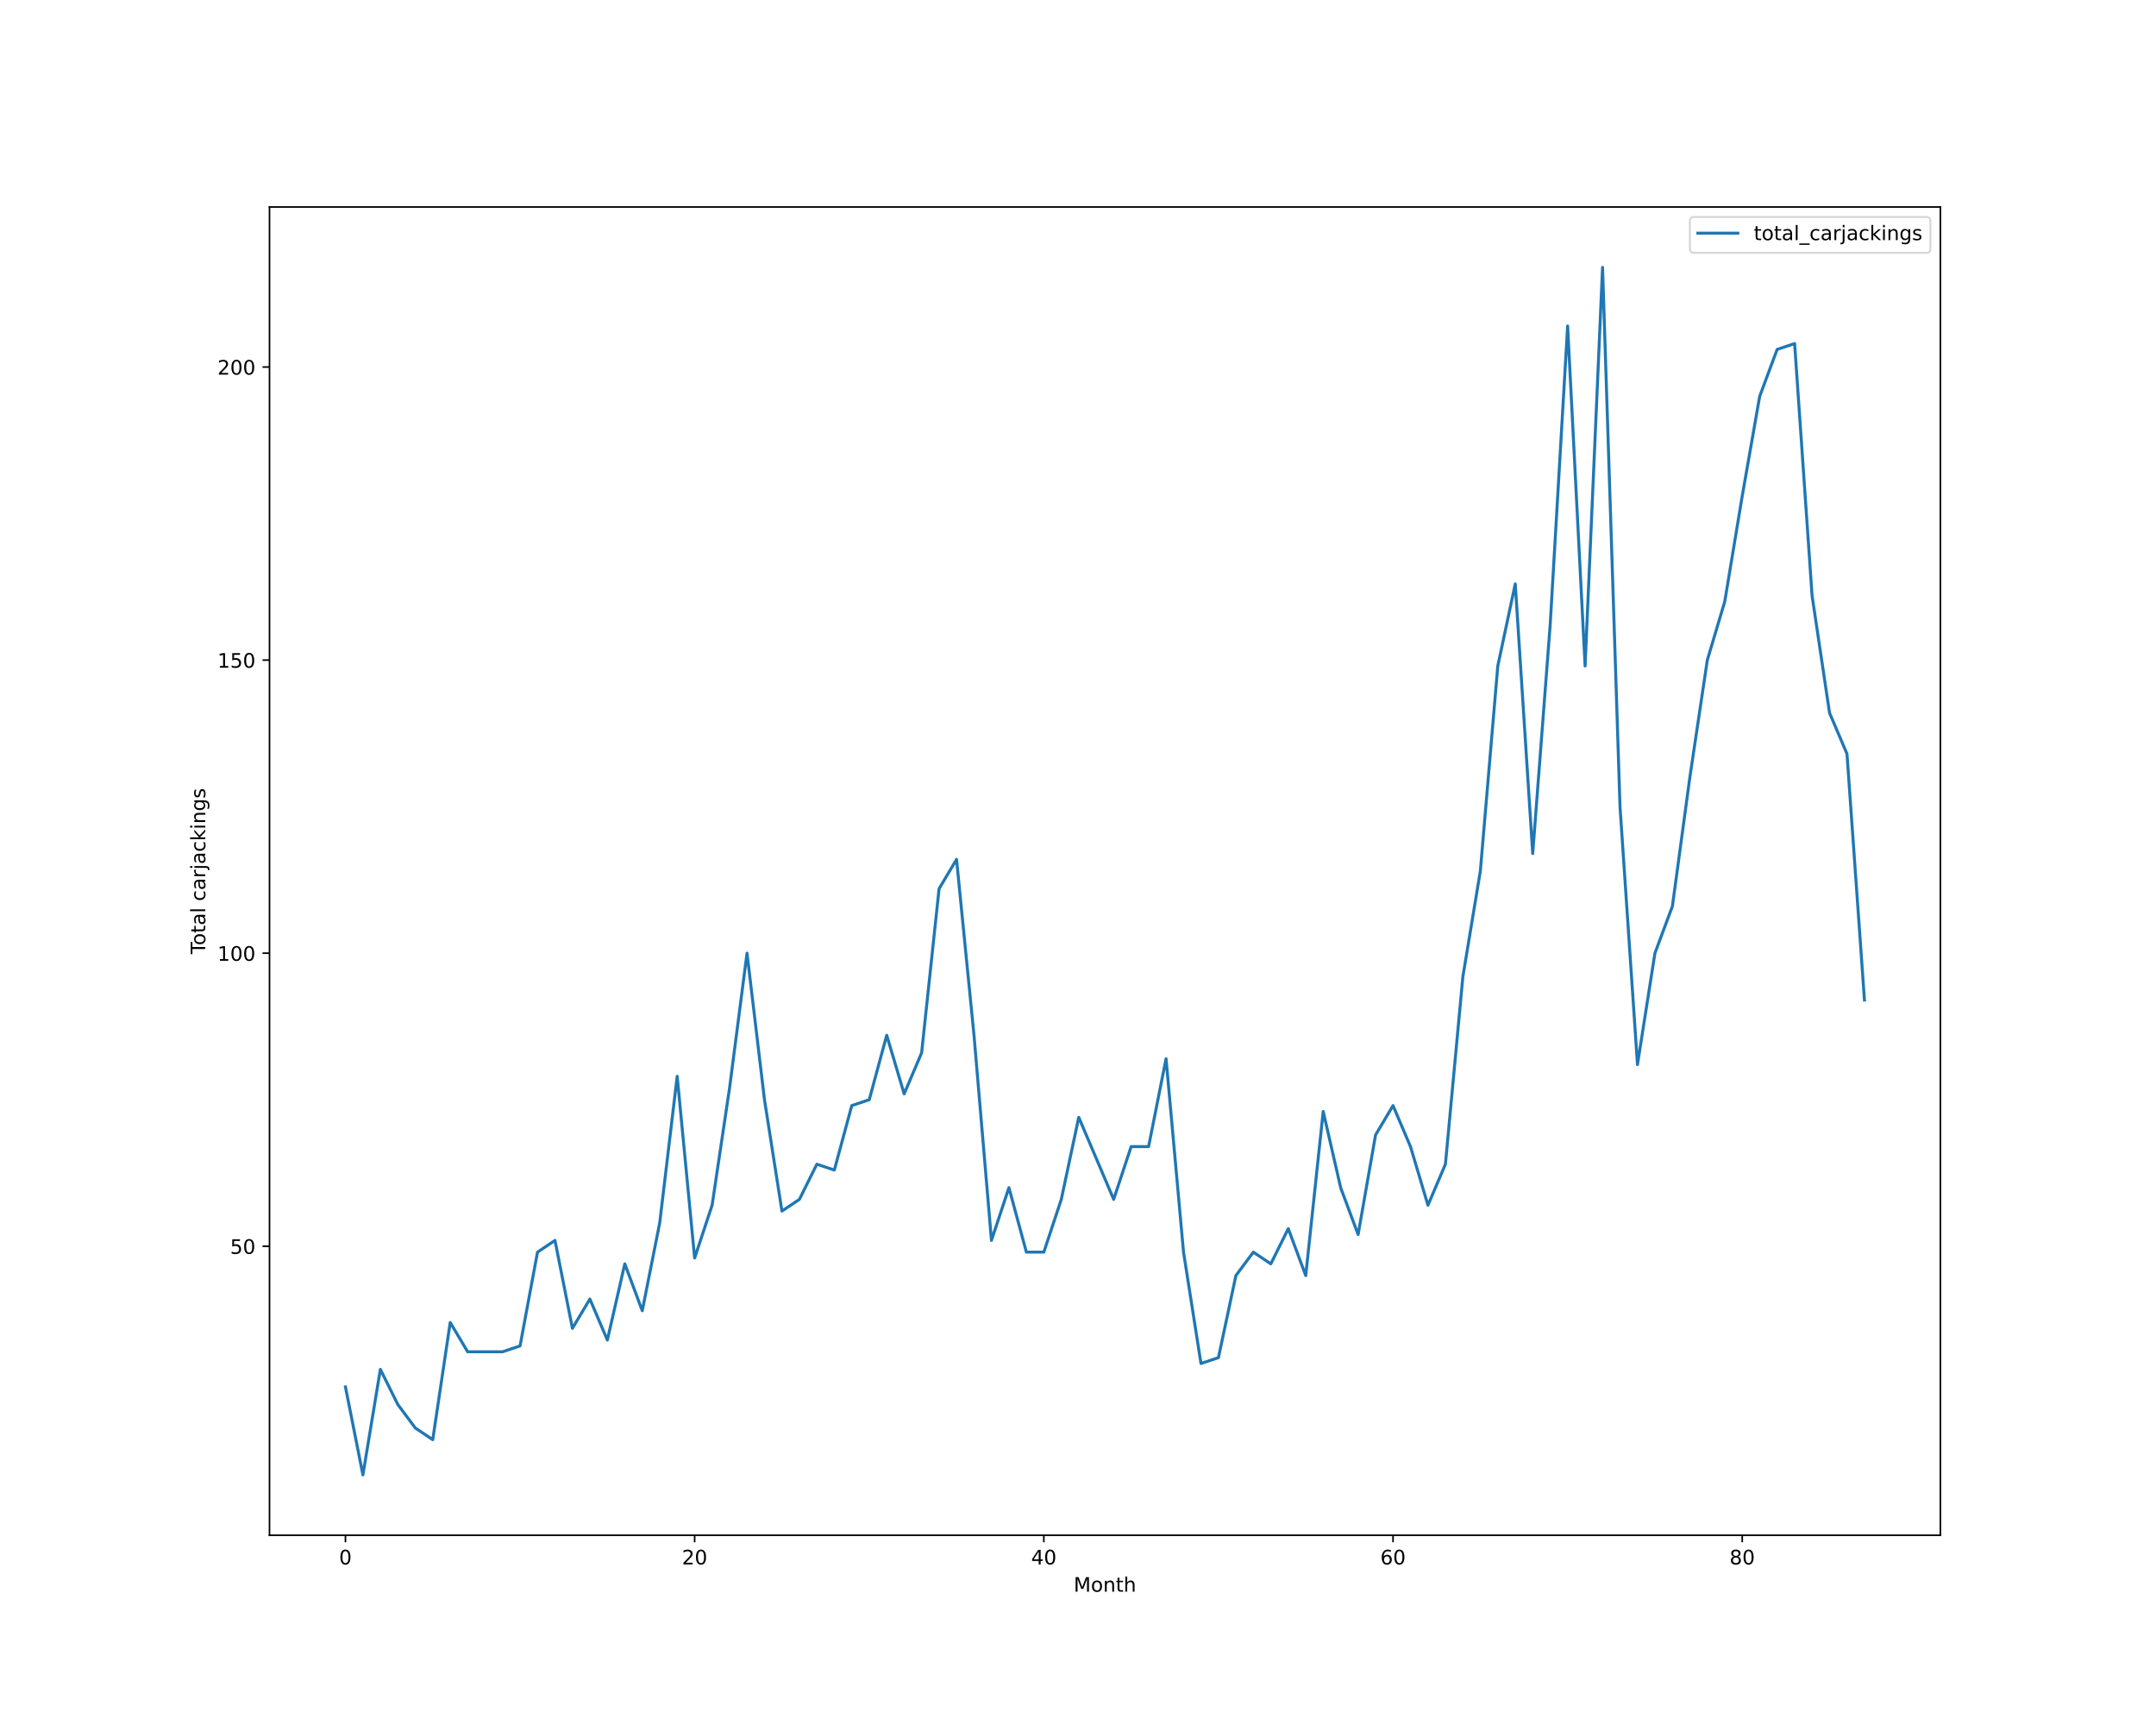
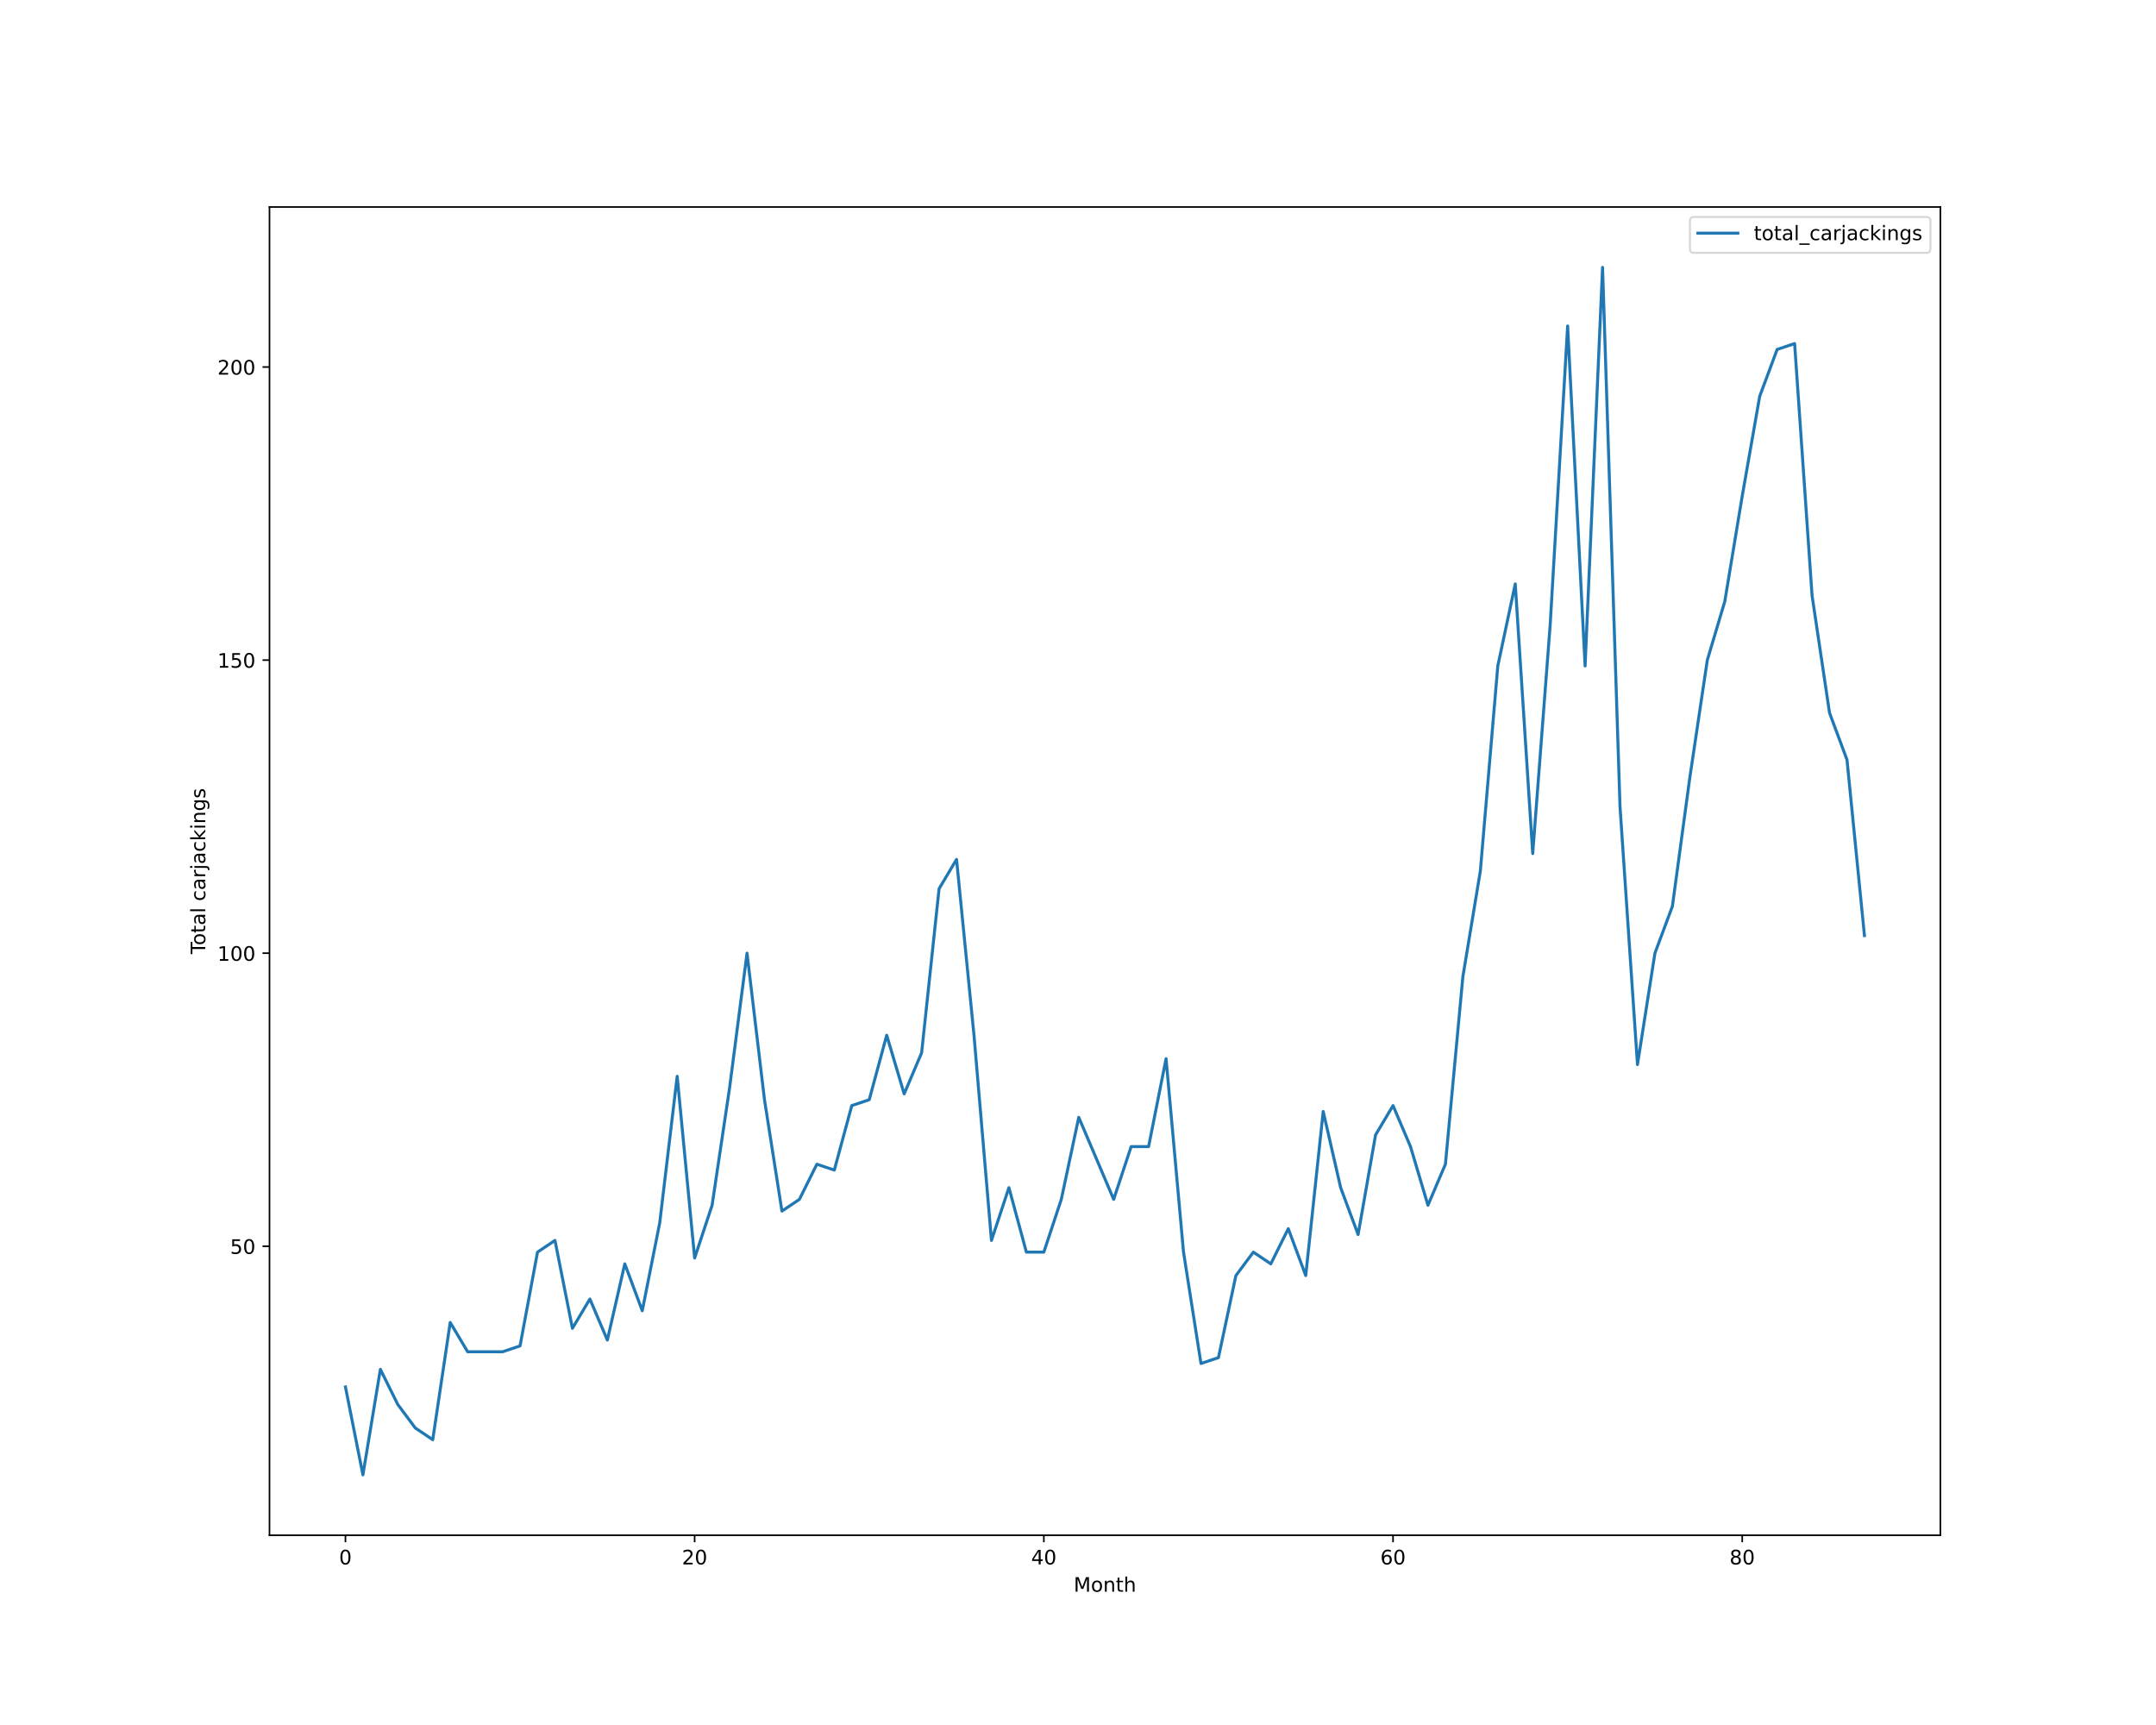
<svg xmlns="http://www.w3.org/2000/svg" xmlns:xlink="http://www.w3.org/1999/xlink" height="864pt" version="1.1" viewBox="0 0 1080 864" width="1080pt">
  <defs>
    <style type="text/css">*{stroke-linecap:butt;stroke-linejoin:round;}</style>
  </defs>
  <g id="figure_1">
    <g id="patch_1">
      <path d="M 0 864  L 1080 864  L 1080 0  L 0 0  z " style="fill:#ffffff;" />
    </g>
    <g id="axes_1">
      <g id="patch_2">
        <path d="M 135 768.96  L 972 768.96  L 972 103.68  L 135 103.68  z " style="fill:#ffffff;" />
      </g>
      <g id="matplotlib.axis_1">
        <g id="xtick_1">
          <g id="line2d_1">
            <defs>
-               <path d="M 0 0  L 0 3.5  " id="mc360ed5f6e" style="stroke:#000000;stroke-width:0.8;" />
-             </defs>
-             <g>
-               <use style="stroke:#000000;stroke-width:0.8;" x="173.045" xlink:href="#mc360ed5f6e" y="768.96" />
+               <path d="M 0 0  L 0 3.5  " id="mf256c187ae" style="stroke:#000000;stroke-width:0.8;" />
+             </defs>
+             <g>
+               <use style="stroke:#000000;stroke-width:0.8;" x="173.045" xlink:href="#mf256c187ae" y="768.96" />
            </g>
          </g>
          <g id="text_1">
            <g transform="translate(169.8642 783.5584)scale(0.1 -0.1)">
              <defs>
                <path d="M 2034 4250  Q 1547 4250 1301 3770  Q 1056 3291 1056 2328  Q 1056 1369 1301 889  Q 1547 409 2034 409  Q 2525 409 2770 889  Q 3016 1369 3016 2328  Q 3016 3291 2770 3770  Q 2525 4250 2034 4250  z M 2034 4750  Q 2819 4750 3233 4129  Q 3647 3509 3647 2328  Q 3647 1150 3233 529  Q 2819 -91 2034 -91  Q 1250 -91 836 529  Q 422 1150 422 2328  Q 422 3509 836 4129  Q 1250 4750 2034 4750  z " id="DejaVuSans-30" transform="scale(0.015625)" />
              </defs>
              <use xlink:href="#DejaVuSans-30" />
            </g>
          </g>
        </g>
        <g id="xtick_2">
          <g id="line2d_2">
            <g>
-               <use style="stroke:#000000;stroke-width:0.8;" x="347.967" xlink:href="#mc360ed5f6e" y="768.96" />
+               <use style="stroke:#000000;stroke-width:0.8;" x="347.967" xlink:href="#mf256c187ae" y="768.96" />
            </g>
          </g>
          <g id="text_2">
            <g transform="translate(341.6046 783.5584)scale(0.1 -0.1)">
              <defs>
                <path d="M 1228 531  L 3431 531  L 3431 0  L 469 0  L 469 531  Q 828 903 1448 1529  Q 2069 2156 2228 2338  Q 2531 2678 2651 2914  Q 2772 3150 2772 3378  Q 2772 3750 2511 3984  Q 2250 4219 1831 4219  Q 1534 4219 1204 4116  Q 875 4013 500 3803  L 500 4441  Q 881 4594 1212 4672  Q 1544 4750 1819 4750  Q 2544 4750 2975 4387  Q 3406 4025 3406 3419  Q 3406 3131 3298 2873  Q 3191 2616 2906 2266  Q 2828 2175 2409 1742  Q 1991 1309 1228 531  z " id="DejaVuSans-32" transform="scale(0.015625)" />
              </defs>
              <use xlink:href="#DejaVuSans-32" />
              <use x="63.623" xlink:href="#DejaVuSans-30" />
            </g>
          </g>
        </g>
        <g id="xtick_3">
          <g id="line2d_3">
            <g>
-               <use style="stroke:#000000;stroke-width:0.8;" x="522.889" xlink:href="#mc360ed5f6e" y="768.96" />
+               <use style="stroke:#000000;stroke-width:0.8;" x="522.889" xlink:href="#mf256c187ae" y="768.96" />
            </g>
          </g>
          <g id="text_3">
            <g transform="translate(516.5262 783.5584)scale(0.1 -0.1)">
              <defs>
                <path d="M 2419 4116  L 825 1625  L 2419 1625  L 2419 4116  z M 2253 4666  L 3047 4666  L 3047 1625  L 3713 1625  L 3713 1100  L 3047 1100  L 3047 0  L 2419 0  L 2419 1100  L 313 1100  L 313 1709  L 2253 4666  z " id="DejaVuSans-34" transform="scale(0.015625)" />
              </defs>
              <use xlink:href="#DejaVuSans-34" />
              <use x="63.623" xlink:href="#DejaVuSans-30" />
            </g>
          </g>
        </g>
        <g id="xtick_4">
          <g id="line2d_4">
            <g>
-               <use style="stroke:#000000;stroke-width:0.8;" x="697.81" xlink:href="#mc360ed5f6e" y="768.96" />
+               <use style="stroke:#000000;stroke-width:0.8;" x="697.81" xlink:href="#mf256c187ae" y="768.96" />
            </g>
          </g>
          <g id="text_4">
            <g transform="translate(691.4478 783.5584)scale(0.1 -0.1)">
              <defs>
                <path d="M 2113 2584  Q 1688 2584 1439 2293  Q 1191 2003 1191 1497  Q 1191 994 1439 701  Q 1688 409 2113 409  Q 2538 409 2786 701  Q 3034 994 3034 1497  Q 3034 2003 2786 2293  Q 2538 2584 2113 2584  z M 3366 4563  L 3366 3988  Q 3128 4100 2886 4159  Q 2644 4219 2406 4219  Q 1781 4219 1451 3797  Q 1122 3375 1075 2522  Q 1259 2794 1537 2939  Q 1816 3084 2150 3084  Q 2853 3084 3261 2657  Q 3669 2231 3669 1497  Q 3669 778 3244 343  Q 2819 -91 2113 -91  Q 1303 -91 875 529  Q 447 1150 447 2328  Q 447 3434 972 4092  Q 1497 4750 2381 4750  Q 2619 4750 2861 4703  Q 3103 4656 3366 4563  z " id="DejaVuSans-36" transform="scale(0.015625)" />
              </defs>
              <use xlink:href="#DejaVuSans-36" />
              <use x="63.623" xlink:href="#DejaVuSans-30" />
            </g>
          </g>
        </g>
        <g id="xtick_5">
          <g id="line2d_5">
            <g>
-               <use style="stroke:#000000;stroke-width:0.8;" x="872.732" xlink:href="#mc360ed5f6e" y="768.96" />
+               <use style="stroke:#000000;stroke-width:0.8;" x="872.732" xlink:href="#mf256c187ae" y="768.96" />
            </g>
          </g>
          <g id="text_5">
            <g transform="translate(866.3695 783.5584)scale(0.1 -0.1)">
              <defs>
                <path d="M 2034 2216  Q 1584 2216 1326 1975  Q 1069 1734 1069 1313  Q 1069 891 1326 650  Q 1584 409 2034 409  Q 2484 409 2743 651  Q 3003 894 3003 1313  Q 3003 1734 2745 1975  Q 2488 2216 2034 2216  z M 1403 2484  Q 997 2584 770 2862  Q 544 3141 544 3541  Q 544 4100 942 4425  Q 1341 4750 2034 4750  Q 2731 4750 3128 4425  Q 3525 4100 3525 3541  Q 3525 3141 3298 2862  Q 3072 2584 2669 2484  Q 3125 2378 3379 2068  Q 3634 1759 3634 1313  Q 3634 634 3220 271  Q 2806 -91 2034 -91  Q 1263 -91 848 271  Q 434 634 434 1313  Q 434 1759 690 2068  Q 947 2378 1403 2484  z M 1172 3481  Q 1172 3119 1398 2916  Q 1625 2713 2034 2713  Q 2441 2713 2670 2916  Q 2900 3119 2900 3481  Q 2900 3844 2670 4047  Q 2441 4250 2034 4250  Q 1625 4250 1398 4047  Q 1172 3844 1172 3481  z " id="DejaVuSans-38" transform="scale(0.015625)" />
              </defs>
              <use xlink:href="#DejaVuSans-38" />
              <use x="63.623" xlink:href="#DejaVuSans-30" />
            </g>
          </g>
        </g>
        <g id="text_6">
          <g transform="translate(537.8289 797.2366)scale(0.1 -0.1)">
            <defs>
              <path d="M 628 4666  L 1569 4666  L 2759 1491  L 3956 4666  L 4897 4666  L 4897 0  L 4281 0  L 4281 4097  L 3078 897  L 2444 897  L 1241 4097  L 1241 0  L 628 0  L 628 4666  z " id="DejaVuSans-4d" transform="scale(0.015625)" />
              <path d="M 1959 3097  Q 1497 3097 1228 2736  Q 959 2375 959 1747  Q 959 1119 1226 758  Q 1494 397 1959 397  Q 2419 397 2687 759  Q 2956 1122 2956 1747  Q 2956 2369 2687 2733  Q 2419 3097 1959 3097  z M 1959 3584  Q 2709 3584 3137 3096  Q 3566 2609 3566 1747  Q 3566 888 3137 398  Q 2709 -91 1959 -91  Q 1206 -91 779 398  Q 353 888 353 1747  Q 353 2609 779 3096  Q 1206 3584 1959 3584  z " id="DejaVuSans-6f" transform="scale(0.015625)" />
              <path d="M 3513 2113  L 3513 0  L 2938 0  L 2938 2094  Q 2938 2591 2744 2837  Q 2550 3084 2163 3084  Q 1697 3084 1428 2787  Q 1159 2491 1159 1978  L 1159 0  L 581 0  L 581 3500  L 1159 3500  L 1159 2956  Q 1366 3272 1645 3428  Q 1925 3584 2291 3584  Q 2894 3584 3203 3211  Q 3513 2838 3513 2113  z " id="DejaVuSans-6e" transform="scale(0.015625)" />
              <path d="M 1172 4494  L 1172 3500  L 2356 3500  L 2356 3053  L 1172 3053  L 1172 1153  Q 1172 725 1289 603  Q 1406 481 1766 481  L 2356 481  L 2356 0  L 1766 0  Q 1100 0 847 248  Q 594 497 594 1153  L 594 3053  L 172 3053  L 172 3500  L 594 3500  L 594 4494  L 1172 4494  z " id="DejaVuSans-74" transform="scale(0.015625)" />
              <path d="M 3513 2113  L 3513 0  L 2938 0  L 2938 2094  Q 2938 2591 2744 2837  Q 2550 3084 2163 3084  Q 1697 3084 1428 2787  Q 1159 2491 1159 1978  L 1159 0  L 581 0  L 581 4863  L 1159 4863  L 1159 2956  Q 1366 3272 1645 3428  Q 1925 3584 2291 3584  Q 2894 3584 3203 3211  Q 3513 2838 3513 2113  z " id="DejaVuSans-68" transform="scale(0.015625)" />
            </defs>
            <use xlink:href="#DejaVuSans-4d" />
            <use x="86.279" xlink:href="#DejaVuSans-6f" />
            <use x="147.461" xlink:href="#DejaVuSans-6e" />
            <use x="210.84" xlink:href="#DejaVuSans-74" />
            <use x="250.049" xlink:href="#DejaVuSans-68" />
          </g>
        </g>
      </g>
      <g id="matplotlib.axis_2">
        <g id="ytick_1">
          <g id="line2d_6">
            <defs>
-               <path d="M 0 0  L -3.5 0  " id="mc09d1f75ee" style="stroke:#000000;stroke-width:0.8;" />
-             </defs>
-             <g>
-               <use style="stroke:#000000;stroke-width:0.8;" x="135" xlink:href="#mc09d1f75ee" y="624.219" />
+               <path d="M 0 0  L -3.5 0  " id="mdec65e815d" style="stroke:#000000;stroke-width:0.8;" />
+             </defs>
+             <g>
+               <use style="stroke:#000000;stroke-width:0.8;" x="135" xlink:href="#mdec65e815d" y="624.219" />
            </g>
          </g>
          <g id="text_7">
            <g transform="translate(115.275 628.0182)scale(0.1 -0.1)">
              <defs>
                <path d="M 691 4666  L 3169 4666  L 3169 4134  L 1269 4134  L 1269 2991  Q 1406 3038 1543 3061  Q 1681 3084 1819 3084  Q 2600 3084 3056 2656  Q 3513 2228 3513 1497  Q 3513 744 3044 326  Q 2575 -91 1722 -91  Q 1428 -91 1123 -41  Q 819 9 494 109  L 494 744  Q 775 591 1075 516  Q 1375 441 1709 441  Q 2250 441 2565 725  Q 2881 1009 2881 1497  Q 2881 1984 2565 2268  Q 2250 2553 1709 2553  Q 1456 2553 1204 2497  Q 953 2441 691 2322  L 691 4666  z " id="DejaVuSans-35" transform="scale(0.015625)" />
              </defs>
              <use xlink:href="#DejaVuSans-35" />
              <use x="63.623" xlink:href="#DejaVuSans-30" />
            </g>
          </g>
        </g>
        <g id="ytick_2">
          <g id="line2d_7">
            <g>
-               <use style="stroke:#000000;stroke-width:0.8;" x="135" xlink:href="#mc09d1f75ee" y="477.423" />
+               <use style="stroke:#000000;stroke-width:0.8;" x="135" xlink:href="#mdec65e815d" y="477.423" />
            </g>
          </g>
          <g id="text_8">
            <g transform="translate(108.9125 481.2221)scale(0.1 -0.1)">
              <defs>
                <path d="M 794 531  L 1825 531  L 1825 4091  L 703 3866  L 703 4441  L 1819 4666  L 2450 4666  L 2450 531  L 3481 531  L 3481 0  L 794 0  L 794 531  z " id="DejaVuSans-31" transform="scale(0.015625)" />
              </defs>
              <use xlink:href="#DejaVuSans-31" />
              <use x="63.623" xlink:href="#DejaVuSans-30" />
              <use x="127.246" xlink:href="#DejaVuSans-30" />
            </g>
          </g>
        </g>
        <g id="ytick_3">
          <g id="line2d_8">
            <g>
-               <use style="stroke:#000000;stroke-width:0.8;" x="135" xlink:href="#mc09d1f75ee" y="330.627" />
+               <use style="stroke:#000000;stroke-width:0.8;" x="135" xlink:href="#mdec65e815d" y="330.627" />
            </g>
          </g>
          <g id="text_9">
            <g transform="translate(108.9125 334.426)scale(0.1 -0.1)">
              <use xlink:href="#DejaVuSans-31" />
              <use x="63.623" xlink:href="#DejaVuSans-35" />
              <use x="127.246" xlink:href="#DejaVuSans-30" />
            </g>
          </g>
        </g>
        <g id="ytick_4">
          <g id="line2d_9">
            <g>
-               <use style="stroke:#000000;stroke-width:0.8;" x="135" xlink:href="#mc09d1f75ee" y="183.831" />
+               <use style="stroke:#000000;stroke-width:0.8;" x="135" xlink:href="#mdec65e815d" y="183.831" />
            </g>
          </g>
          <g id="text_10">
            <g transform="translate(108.9125 187.6299)scale(0.1 -0.1)">
              <use xlink:href="#DejaVuSans-32" />
              <use x="63.623" xlink:href="#DejaVuSans-30" />
              <use x="127.246" xlink:href="#DejaVuSans-30" />
            </g>
          </g>
        </g>
        <g id="text_11">
          <g transform="translate(102.8328 477.8888)rotate(-90)scale(0.1 -0.1)">
            <defs>
              <path d="M -19 4666  L 3928 4666  L 3928 4134  L 2272 4134  L 2272 0  L 1638 0  L 1638 4134  L -19 4134  L -19 4666  z " id="DejaVuSans-54" transform="scale(0.015625)" />
              <path d="M 2194 1759  Q 1497 1759 1228 1600  Q 959 1441 959 1056  Q 959 750 1161 570  Q 1363 391 1709 391  Q 2188 391 2477 730  Q 2766 1069 2766 1631  L 2766 1759  L 2194 1759  z M 3341 1997  L 3341 0  L 2766 0  L 2766 531  Q 2569 213 2275 61  Q 1981 -91 1556 -91  Q 1019 -91 701 211  Q 384 513 384 1019  Q 384 1609 779 1909  Q 1175 2209 1959 2209  L 2766 2209  L 2766 2266  Q 2766 2663 2505 2880  Q 2244 3097 1772 3097  Q 1472 3097 1187 3025  Q 903 2953 641 2809  L 641 3341  Q 956 3463 1253 3523  Q 1550 3584 1831 3584  Q 2591 3584 2966 3190  Q 3341 2797 3341 1997  z " id="DejaVuSans-61" transform="scale(0.015625)" />
              <path d="M 603 4863  L 1178 4863  L 1178 0  L 603 0  L 603 4863  z " id="DejaVuSans-6c" transform="scale(0.015625)" />
              <path id="DejaVuSans-20" transform="scale(0.015625)" />
              <path d="M 3122 3366  L 3122 2828  Q 2878 2963 2633 3030  Q 2388 3097 2138 3097  Q 1578 3097 1268 2742  Q 959 2388 959 1747  Q 959 1106 1268 751  Q 1578 397 2138 397  Q 2388 397 2633 464  Q 2878 531 3122 666  L 3122 134  Q 2881 22 2623 -34  Q 2366 -91 2075 -91  Q 1284 -91 818 406  Q 353 903 353 1747  Q 353 2603 823 3093  Q 1294 3584 2113 3584  Q 2378 3584 2631 3529  Q 2884 3475 3122 3366  z " id="DejaVuSans-63" transform="scale(0.015625)" />
              <path d="M 2631 2963  Q 2534 3019 2420 3045  Q 2306 3072 2169 3072  Q 1681 3072 1420 2755  Q 1159 2438 1159 1844  L 1159 0  L 581 0  L 581 3500  L 1159 3500  L 1159 2956  Q 1341 3275 1631 3429  Q 1922 3584 2338 3584  Q 2397 3584 2469 3576  Q 2541 3569 2628 3553  L 2631 2963  z " id="DejaVuSans-72" transform="scale(0.015625)" />
              <path d="M 603 3500  L 1178 3500  L 1178 -63  Q 1178 -731 923 -1031  Q 669 -1331 103 -1331  L -116 -1331  L -116 -844  L 38 -844  Q 366 -844 484 -692  Q 603 -541 603 -63  L 603 3500  z M 603 4863  L 1178 4863  L 1178 4134  L 603 4134  L 603 4863  z " id="DejaVuSans-6a" transform="scale(0.015625)" />
              <path d="M 581 4863  L 1159 4863  L 1159 1991  L 2875 3500  L 3609 3500  L 1753 1863  L 3688 0  L 2938 0  L 1159 1709  L 1159 0  L 581 0  L 581 4863  z " id="DejaVuSans-6b" transform="scale(0.015625)" />
              <path d="M 603 3500  L 1178 3500  L 1178 0  L 603 0  L 603 3500  z M 603 4863  L 1178 4863  L 1178 4134  L 603 4134  L 603 4863  z " id="DejaVuSans-69" transform="scale(0.015625)" />
              <path d="M 2906 1791  Q 2906 2416 2648 2759  Q 2391 3103 1925 3103  Q 1463 3103 1205 2759  Q 947 2416 947 1791  Q 947 1169 1205 825  Q 1463 481 1925 481  Q 2391 481 2648 825  Q 2906 1169 2906 1791  z M 3481 434  Q 3481 -459 3084 -895  Q 2688 -1331 1869 -1331  Q 1566 -1331 1297 -1286  Q 1028 -1241 775 -1147  L 775 -588  Q 1028 -725 1275 -790  Q 1522 -856 1778 -856  Q 2344 -856 2625 -561  Q 2906 -266 2906 331  L 2906 616  Q 2728 306 2450 153  Q 2172 0 1784 0  Q 1141 0 747 490  Q 353 981 353 1791  Q 353 2603 747 3093  Q 1141 3584 1784 3584  Q 2172 3584 2450 3431  Q 2728 3278 2906 2969  L 2906 3500  L 3481 3500  L 3481 434  z " id="DejaVuSans-67" transform="scale(0.015625)" />
              <path d="M 2834 3397  L 2834 2853  Q 2591 2978 2328 3040  Q 2066 3103 1784 3103  Q 1356 3103 1142 2972  Q 928 2841 928 2578  Q 928 2378 1081 2264  Q 1234 2150 1697 2047  L 1894 2003  Q 2506 1872 2764 1633  Q 3022 1394 3022 966  Q 3022 478 2636 193  Q 2250 -91 1575 -91  Q 1294 -91 989 -36  Q 684 19 347 128  L 347 722  Q 666 556 975 473  Q 1284 391 1588 391  Q 1994 391 2212 530  Q 2431 669 2431 922  Q 2431 1156 2273 1281  Q 2116 1406 1581 1522  L 1381 1569  Q 847 1681 609 1914  Q 372 2147 372 2553  Q 372 3047 722 3315  Q 1072 3584 1716 3584  Q 2034 3584 2315 3537  Q 2597 3491 2834 3397  z " id="DejaVuSans-73" transform="scale(0.015625)" />
            </defs>
            <use xlink:href="#DejaVuSans-54" />
            <use x="44.084" xlink:href="#DejaVuSans-6f" />
            <use x="105.266" xlink:href="#DejaVuSans-74" />
            <use x="144.475" xlink:href="#DejaVuSans-61" />
            <use x="205.754" xlink:href="#DejaVuSans-6c" />
            <use x="233.537" xlink:href="#DejaVuSans-20" />
            <use x="265.324" xlink:href="#DejaVuSans-63" />
            <use x="320.305" xlink:href="#DejaVuSans-61" />
            <use x="381.584" xlink:href="#DejaVuSans-72" />
            <use x="422.697" xlink:href="#DejaVuSans-6a" />
            <use x="450.48" xlink:href="#DejaVuSans-61" />
            <use x="511.76" xlink:href="#DejaVuSans-63" />
            <use x="566.74" xlink:href="#DejaVuSans-6b" />
            <use x="624.65" xlink:href="#DejaVuSans-69" />
            <use x="652.434" xlink:href="#DejaVuSans-6e" />
            <use x="715.812" xlink:href="#DejaVuSans-67" />
            <use x="779.289" xlink:href="#DejaVuSans-73" />
          </g>
        </g>
      </g>
      <g id="line2d_10">
-         <path clip-path="url(#pf62465ae82)" d="M 173.045 694.681  L 181.792 738.72  L 190.538 685.873  L 199.284 703.489  L 208.03 715.233  L 216.776 721.104  L 225.522 662.386  L 234.268 677.066  L 243.014 677.066  L 251.76 677.066  L 260.506 674.13  L 269.252 627.155  L 277.998 621.283  L 286.745 665.322  L 295.491 650.642  L 304.237 671.194  L 312.983 633.027  L 321.729 656.514  L 330.475 612.475  L 339.221 539.077  L 347.967 630.091  L 356.713 603.668  L 365.459 544.949  L 374.205 477.423  L 382.951 550.821  L 391.697 606.603  L 400.444 600.732  L 409.19 583.116  L 417.936 586.052  L 426.682 553.757  L 435.428 550.821  L 444.174 518.526  L 452.92 547.885  L 461.666 527.334  L 470.412 445.128  L 479.158 430.448  L 487.904 518.526  L 496.65 621.283  L 505.397 594.86  L 514.143 627.155  L 522.889 627.155  L 531.635 600.732  L 540.381 559.629  L 549.127 580.18  L 557.873 600.732  L 566.619 574.308  L 575.365 574.308  L 584.111 530.27  L 592.857 627.155  L 601.603 682.937  L 610.35 680.002  L 619.096 638.899  L 627.842 627.155  L 636.588 633.027  L 645.334 615.411  L 654.08 638.899  L 662.826 556.693  L 671.572 594.86  L 680.318 618.347  L 689.064 568.437  L 697.81 553.757  L 706.556 574.308  L 715.303 603.668  L 724.049 583.116  L 732.795 489.167  L 741.541 436.32  L 750.287 333.563  L 759.033 292.46  L 767.779 427.512  L 776.525 313.011  L 785.271 163.279  L 794.017 333.563  L 802.763 133.92  L 811.509 404.025  L 820.255 533.205  L 829.002 477.423  L 837.748 453.936  L 846.494 389.345  L 855.24 330.627  L 863.986 301.268  L 872.732 248.421  L 881.478 198.51  L 890.224 175.023  L 898.97 172.087  L 907.716 298.332  L 916.462 357.05  L 925.208 377.602  L 933.955 500.91  " style="fill:none;stroke:#1f77b4;stroke-linecap:square;stroke-width:1.5;" />
+         <path clip-path="url(#pd65ca02d0a)" d="M 173.045 694.681  L 181.792 738.72  L 190.538 685.873  L 199.284 703.489  L 208.03 715.233  L 216.776 721.104  L 225.522 662.386  L 234.268 677.066  L 243.014 677.066  L 251.76 677.066  L 260.506 674.13  L 269.252 627.155  L 277.998 621.283  L 286.745 665.322  L 295.491 650.642  L 304.237 671.194  L 312.983 633.027  L 321.729 656.514  L 330.475 612.475  L 339.221 539.077  L 347.967 630.091  L 356.713 603.668  L 365.459 544.949  L 374.205 477.423  L 382.951 550.821  L 391.697 606.603  L 400.444 600.732  L 409.19 583.116  L 417.936 586.052  L 426.682 553.757  L 435.428 550.821  L 444.174 518.526  L 452.92 547.885  L 461.666 527.334  L 470.412 445.128  L 479.158 430.448  L 487.904 518.526  L 496.65 621.283  L 505.397 594.86  L 514.143 627.155  L 522.889 627.155  L 531.635 600.732  L 540.381 559.629  L 549.127 580.18  L 557.873 600.732  L 566.619 574.308  L 575.365 574.308  L 584.111 530.27  L 592.857 627.155  L 601.603 682.937  L 610.35 680.002  L 619.096 638.899  L 627.842 627.155  L 636.588 633.027  L 645.334 615.411  L 654.08 638.899  L 662.826 556.693  L 671.572 594.86  L 680.318 618.347  L 689.064 568.437  L 697.81 553.757  L 706.556 574.308  L 715.303 603.668  L 724.049 583.116  L 732.795 489.167  L 741.541 436.32  L 750.287 333.563  L 759.033 292.46  L 767.779 427.512  L 776.525 313.011  L 785.271 163.279  L 794.017 333.563  L 802.763 133.92  L 811.509 404.025  L 820.255 533.205  L 829.002 477.423  L 837.748 453.936  L 846.494 389.345  L 855.24 330.627  L 863.986 301.268  L 872.732 248.421  L 881.478 198.51  L 890.224 175.023  L 898.97 172.087  L 907.716 298.332  L 916.462 357.05  L 925.208 380.537  L 933.955 468.615  " style="fill:none;stroke:#1f77b4;stroke-linecap:square;stroke-width:1.5;" />
      </g>
      <g id="patch_3">
        <path d="M 135 768.96  L 135 103.68  " style="fill:none;stroke:#000000;stroke-linecap:square;stroke-linejoin:miter;stroke-width:0.8;" />
      </g>
      <g id="patch_4">
        <path d="M 972 768.96  L 972 103.68  " style="fill:none;stroke:#000000;stroke-linecap:square;stroke-linejoin:miter;stroke-width:0.8;" />
      </g>
      <g id="patch_5">
        <path d="M 135 768.96  L 972 768.96  " style="fill:none;stroke:#000000;stroke-linecap:square;stroke-linejoin:miter;stroke-width:0.8;" />
      </g>
      <g id="patch_6">
        <path d="M 135 103.68  L 972 103.68  " style="fill:none;stroke:#000000;stroke-linecap:square;stroke-linejoin:miter;stroke-width:0.8;" />
      </g>
      <g id="legend_1">
        <g id="patch_7">
          <path d="M 848.528 126.636  L 965 126.636  Q 967 126.636 967 124.636  L 967 110.68  Q 967 108.68 965 108.68  L 848.528 108.68  Q 846.528 108.68 846.528 110.68  L 846.528 124.636  Q 846.528 126.636 848.528 126.636  z " style="fill:#ffffff;opacity:0.8;stroke:#cccccc;stroke-linejoin:miter;" />
        </g>
        <g id="line2d_11">
          <path d="M 850.528 116.778  L 870.528 116.778  " style="fill:none;stroke:#1f77b4;stroke-linecap:square;stroke-width:1.5;" />
        </g>
        <g id="line2d_12" />
        <g id="text_12">
          <g transform="translate(878.5281 120.2784)scale(0.1 -0.1)">
            <defs>
              <path d="M 3263 -1063  L 3263 -1509  L -63 -1509  L -63 -1063  L 3263 -1063  z " id="DejaVuSans-5f" transform="scale(0.015625)" />
            </defs>
            <use xlink:href="#DejaVuSans-74" />
            <use x="39.209" xlink:href="#DejaVuSans-6f" />
            <use x="100.391" xlink:href="#DejaVuSans-74" />
            <use x="139.6" xlink:href="#DejaVuSans-61" />
            <use x="200.879" xlink:href="#DejaVuSans-6c" />
            <use x="228.662" xlink:href="#DejaVuSans-5f" />
            <use x="278.662" xlink:href="#DejaVuSans-63" />
            <use x="333.643" xlink:href="#DejaVuSans-61" />
            <use x="394.922" xlink:href="#DejaVuSans-72" />
            <use x="436.035" xlink:href="#DejaVuSans-6a" />
            <use x="463.818" xlink:href="#DejaVuSans-61" />
            <use x="525.098" xlink:href="#DejaVuSans-63" />
            <use x="580.078" xlink:href="#DejaVuSans-6b" />
            <use x="637.988" xlink:href="#DejaVuSans-69" />
            <use x="665.771" xlink:href="#DejaVuSans-6e" />
            <use x="729.15" xlink:href="#DejaVuSans-67" />
            <use x="792.627" xlink:href="#DejaVuSans-73" />
          </g>
        </g>
      </g>
    </g>
  </g>
  <defs>
-     <clipPath id="pf62465ae82">
+     <clipPath id="pd65ca02d0a">
      <rect height="665.28" width="837" x="135" y="103.68" />
    </clipPath>
  </defs>
</svg>
